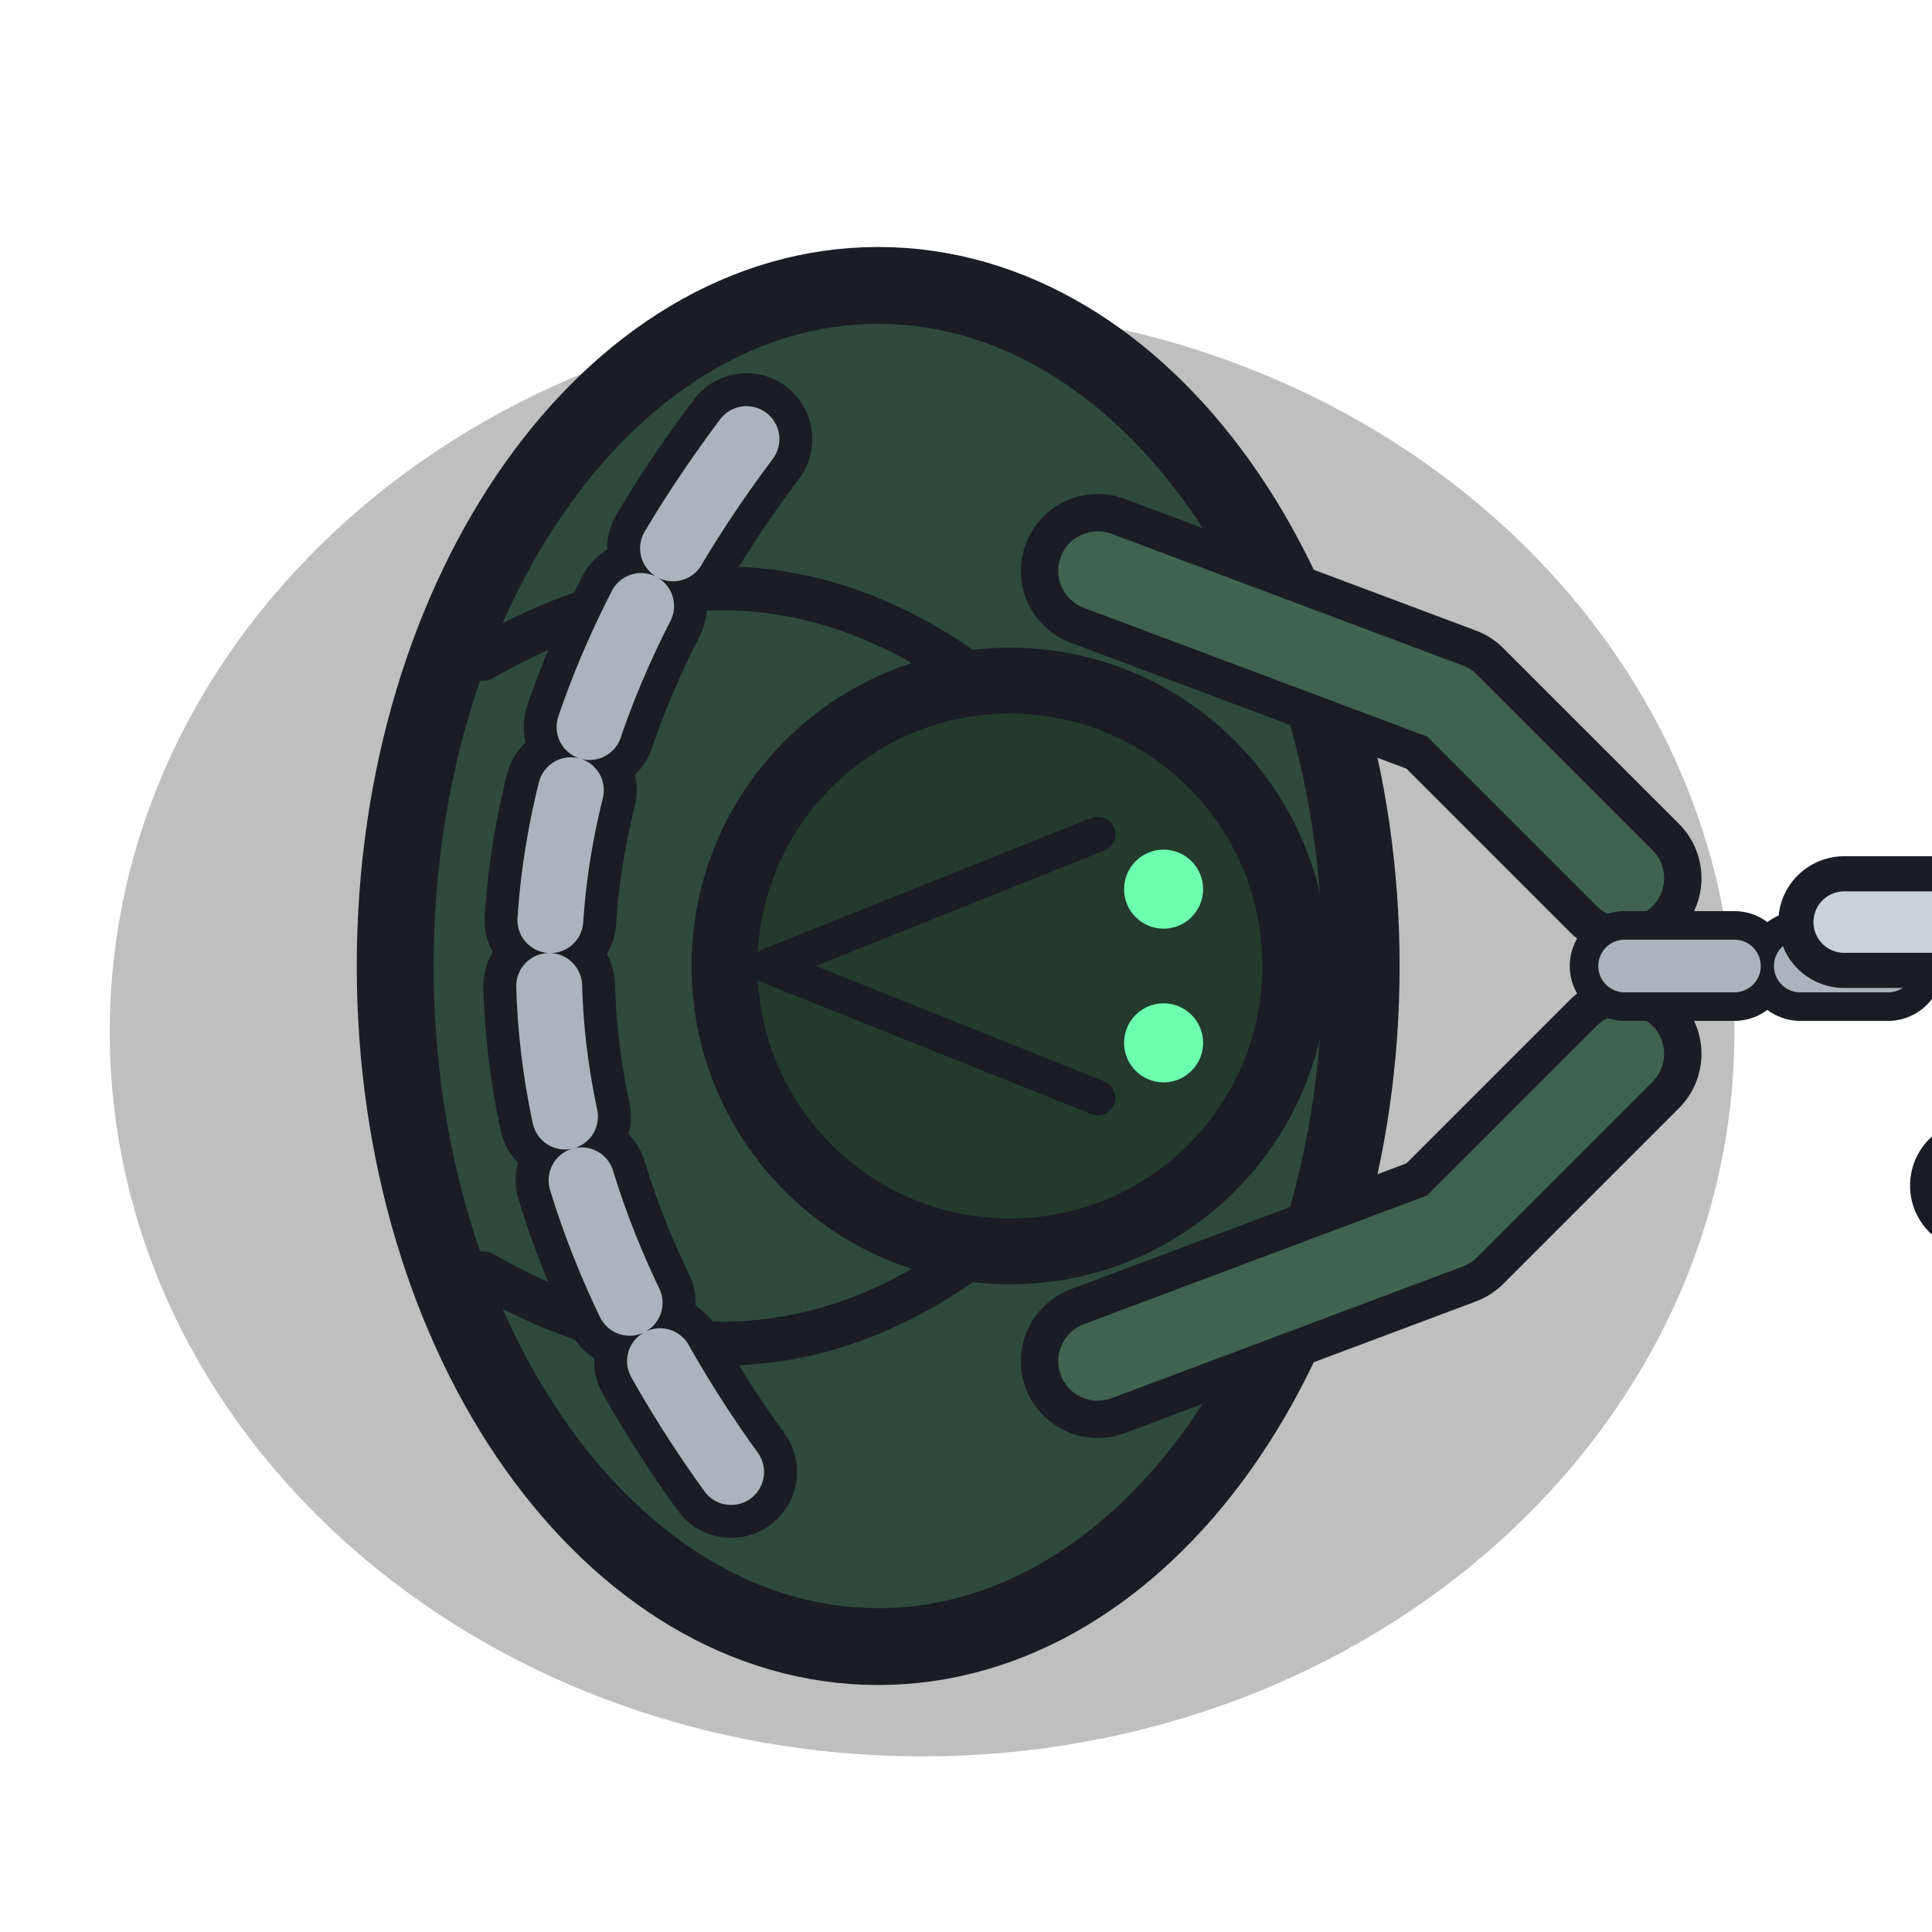
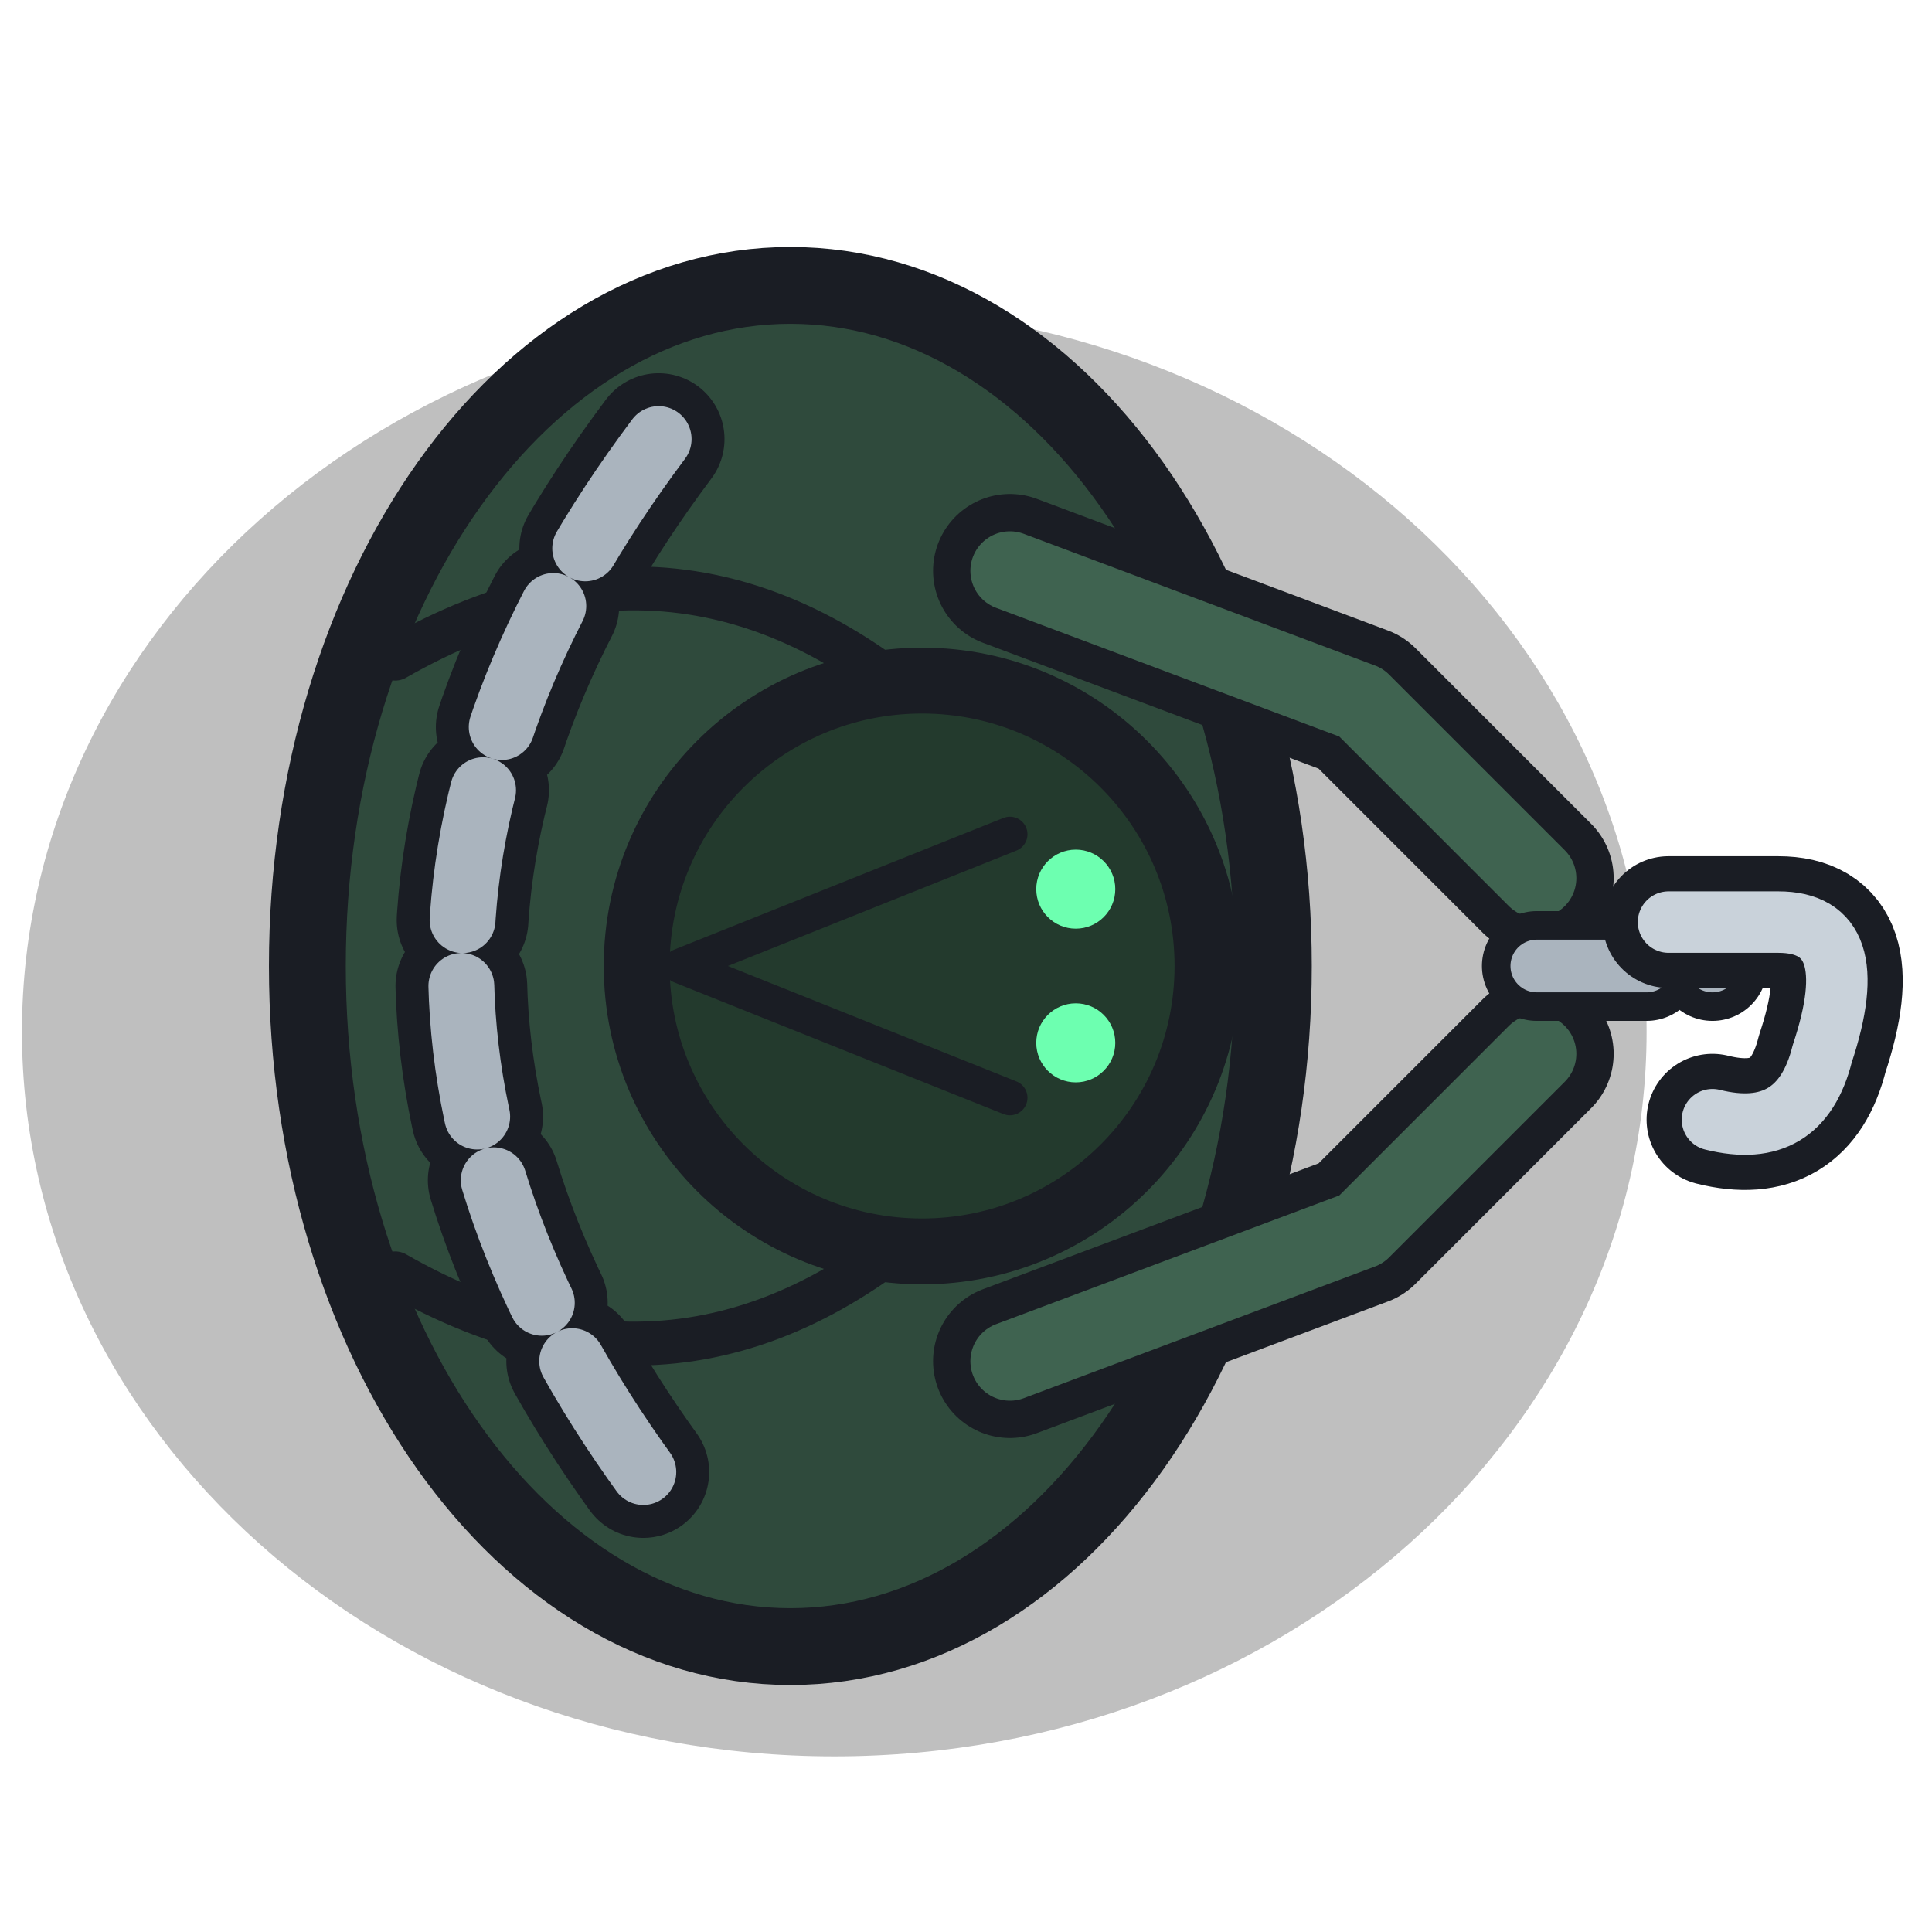
<svg xmlns="http://www.w3.org/2000/svg" width="88" height="88" viewBox="0 0 88 88">
-   <g transform="translate(44 44)">
+   <g transform="translate(40 44)">
    <ellipse cx="-2" cy="3" rx="37" ry="33" fill="#000000" opacity="0.25" />
    <ellipse cx="-4" cy="0" rx="22" ry="31" fill="#2f4a3c" stroke="#1a1d24" stroke-width="3.5" />
    <path d="M -22 -14 Q -8 -22 4 -10 M -22 14 Q -8 22 4 10" fill="none" stroke="#1a1d24" stroke-width="2" stroke-linecap="round" />
    <path d="M -10 -24 Q -28 0 -10 24" fill="none" stroke="#1a1d24" stroke-width="6" stroke-linecap="round" stroke-dasharray="6 3" />
    <path d="M -10 -24 Q -28 0 -10 24" fill="none" stroke="#aab4be" stroke-width="3" stroke-linecap="round" stroke-dasharray="6 3" />
    <path d="M 6 -18 L 22 -12 L 30 -4 M 6 18 L 22 12 L 30 4" fill="none" stroke="#1a1d24" stroke-width="7" stroke-linecap="round" stroke-linejoin="round" />
    <path d="M 6 -18 L 22 -12 L 30 -4 M 6 18 L 22 12 L 30 4" fill="none" stroke="#3f6350" stroke-width="3.6" stroke-linecap="round" stroke-linejoin="round" />
-     <path d="M 30 0 L 42 0" fill="none" stroke="#1a1d24" stroke-width="5" stroke-linecap="round" stroke-dasharray="5 3" />
-     <path d="M 30 0 L 42 0" fill="none" stroke="#aab4be" stroke-width="2.4" stroke-linecap="round" stroke-dasharray="5 3" />
-     <path d="M 40 -2 L 48 -2 Q 56 -2 54 7 Q 52 12 46 10" fill="none" stroke="#1a1d24" stroke-width="6" stroke-linecap="round" stroke-linejoin="round" />
-     <path d="M 40 -2 L 48 -2 Q 56 -2 54 7 Q 52 12 46 10" fill="none" stroke="#c9d2da" stroke-width="2.8" stroke-linecap="round" stroke-linejoin="round" />
+     <path d="M 30 0 L 38 0" fill="none" stroke="#1a1d24" stroke-width="5" stroke-linecap="round" stroke-dasharray="5 3" />
+     <path d="M 30 0 L 38 0" fill="none" stroke="#aab4be" stroke-width="2.4" stroke-linecap="round" stroke-dasharray="5 3" />
+     <path d="M 36 -2 L 41 -2 Q 45 -2 43 4 Q 42 8 38 7" fill="none" stroke="#1a1d24" stroke-width="6" stroke-linecap="round" stroke-linejoin="round" />
+     <path d="M 36 -2 L 41 -2 Q 45 -2 43 4 Q 42 8 38 7" fill="none" stroke="#c9d2da" stroke-width="2.8" stroke-linecap="round" stroke-linejoin="round" />
    <circle cx="2" cy="0" r="13" fill="#233a2d" stroke="#1a1d24" stroke-width="3" />
    <path d="M -9 0 L 6 -6 M -9 0 L 6 6" fill="none" stroke="#1a1d24" stroke-width="1.6" stroke-linecap="round" />
    <circle cx="9" cy="-3.5" r="1.8" fill="#6dffb0" />
    <circle cx="9" cy="3.5" r="1.8" fill="#6dffb0" />
  </g>
</svg>
